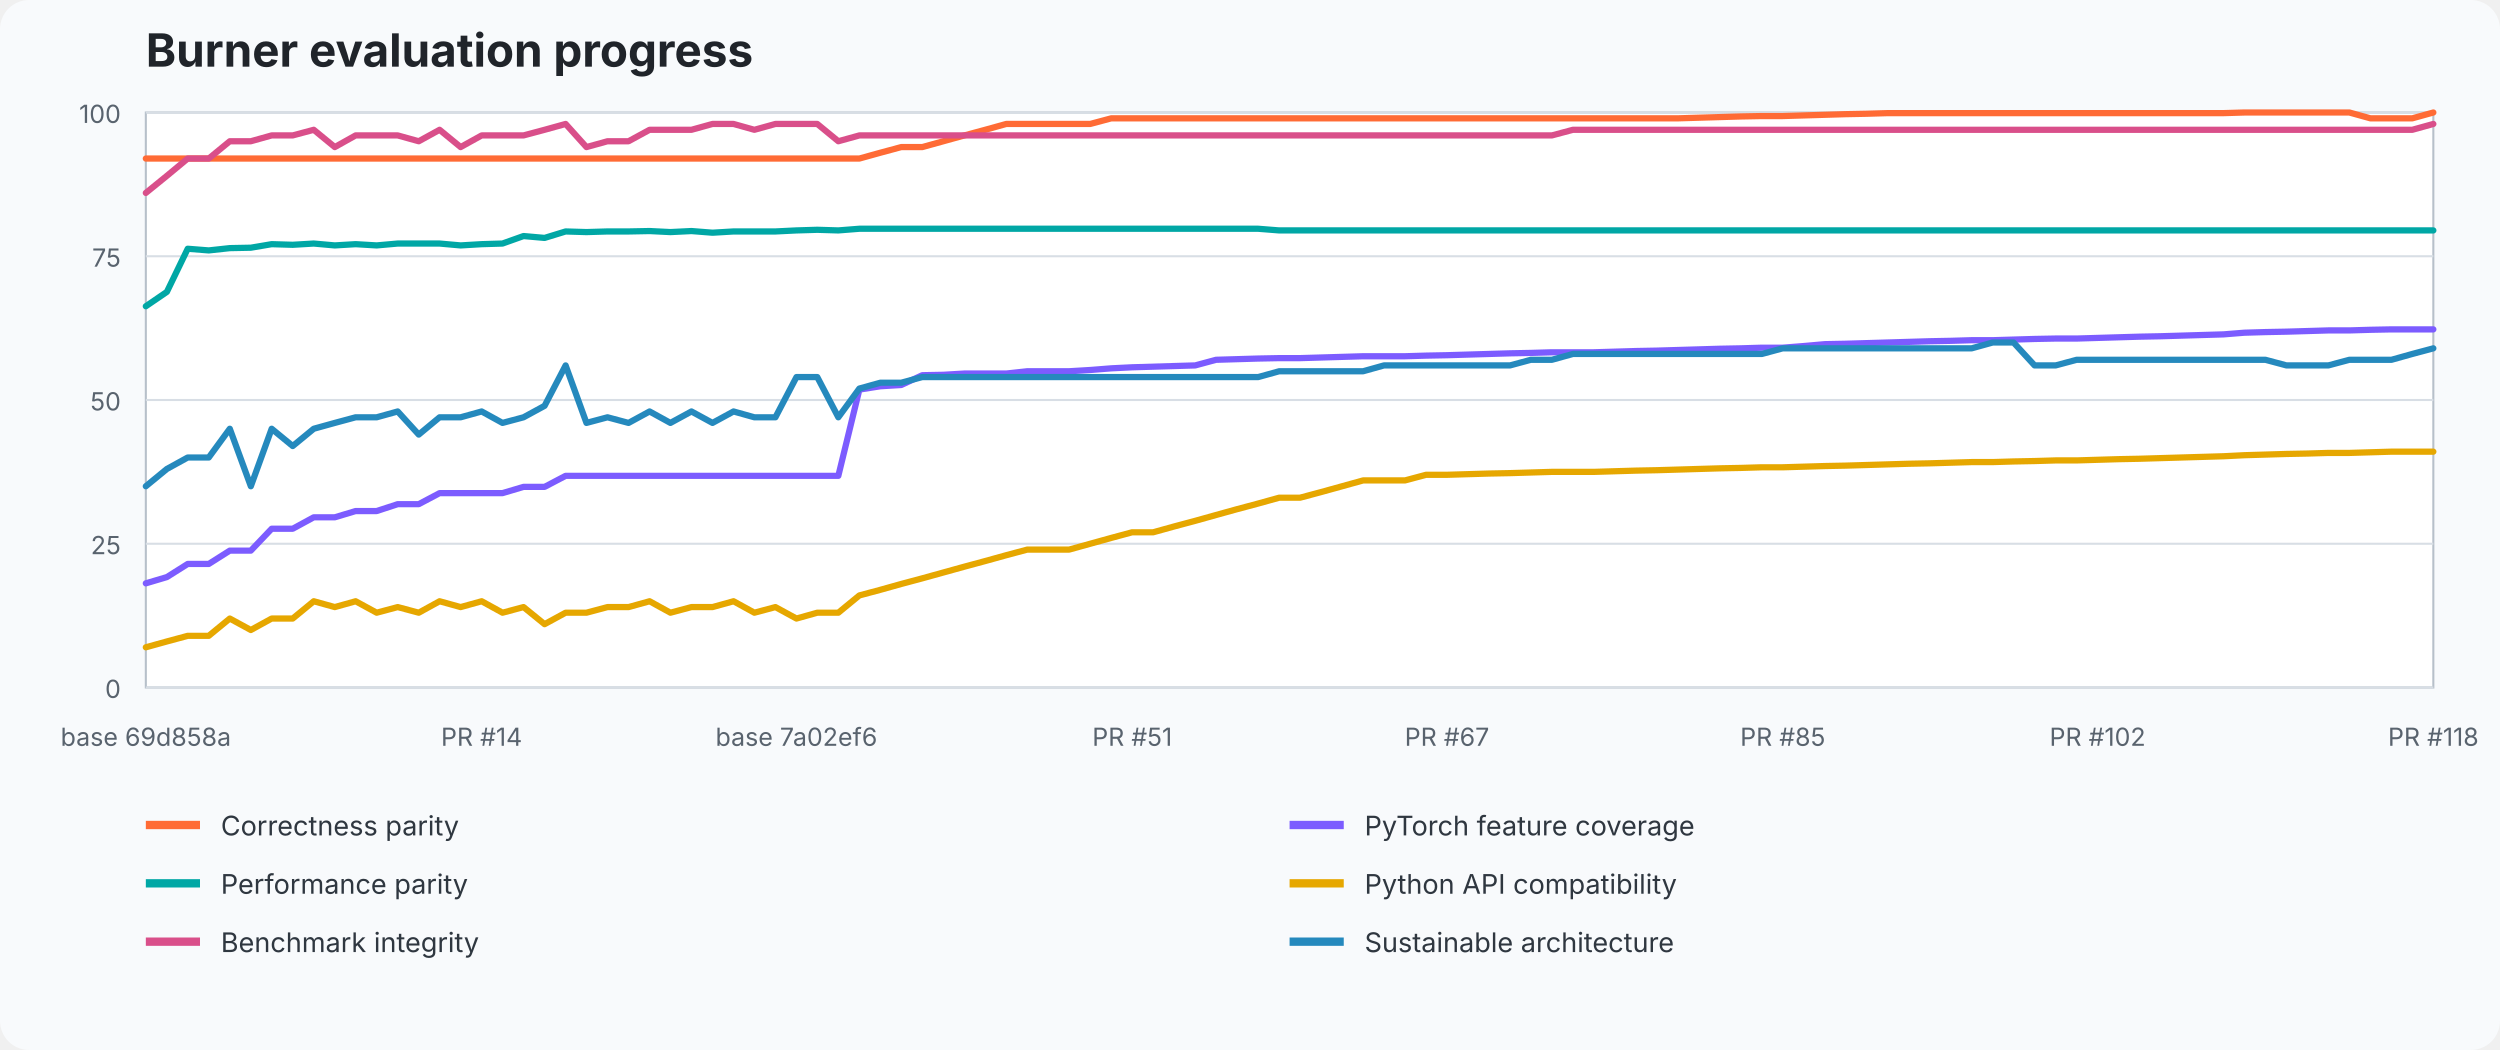
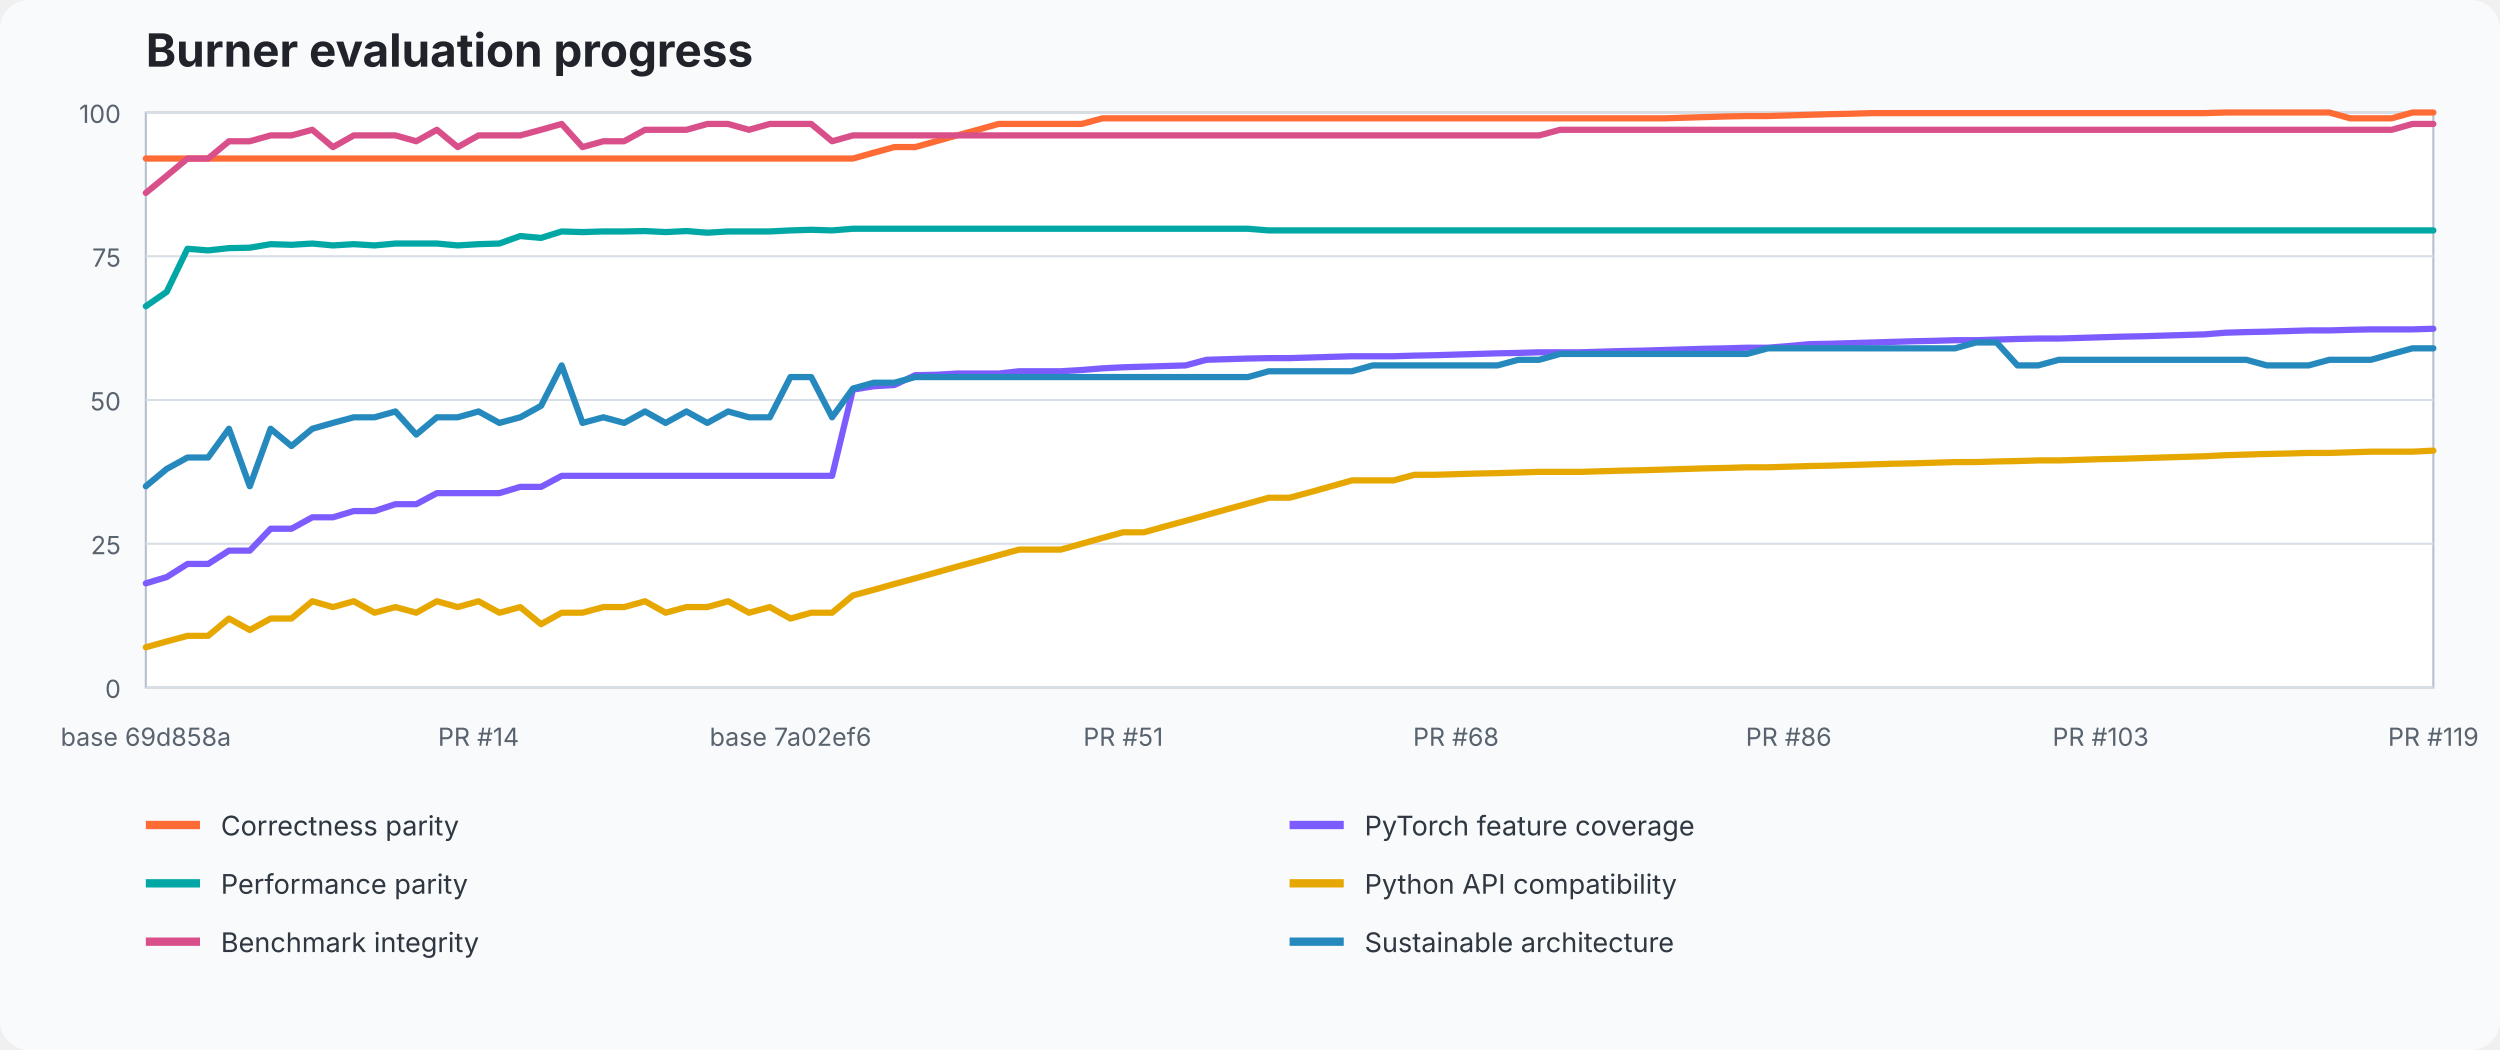
<svg xmlns="http://www.w3.org/2000/svg" width="1200" height="504" viewBox="0 0 1200 504" role="img" aria-labelledby="title desc">
  <style>text{font-family:ui-sans-serif,system-ui,-apple-system,BlinkMacSystemFont,"Segoe UI",sans-serif}.title{font-size:22px;font-weight:700;fill:#20242a}.axis{font-size:12px;fill:#59636e}.legend{font-size:13px;fill:#2f3740}.grid{stroke:#d8dee5;stroke-width:1}.plot{fill:#fff;stroke:#b7c0ca}</style>
  <rect width="100%" height="100%" fill="#f8fafc" rx="14" />
  <text x="70" y="32" class="title">Burner evaluation progress</text>
  <rect x="70" y="54" width="1098" height="276" class="plot" />
  <line x1="70" y1="330" x2="1168" y2="330" class="grid" />
  <text x="58" y="335" text-anchor="end" class="axis">0</text>
  <line x1="70" y1="261" x2="1168" y2="261" class="grid" />
  <text x="58" y="266" text-anchor="end" class="axis">25</text>
  <line x1="70" y1="192" x2="1168" y2="192" class="grid" />
  <text x="58" y="197" text-anchor="end" class="axis">50</text>
  <line x1="70" y1="123" x2="1168" y2="123" class="grid" />
  <text x="58" y="128" text-anchor="end" class="axis">75</text>
  <line x1="70" y1="54" x2="1168" y2="54" class="grid" />
  <text x="58" y="59" text-anchor="end" class="axis">100</text>
-   <polyline points="70.0,76.1 80.1,76.1 90.1,76.1 100.2,76.1 110.3,76.1 120.4,76.1 130.4,76.1 140.5,76.1 150.6,76.1 160.7,76.1 170.7,76.1 180.8,76.1 190.9,76.1 201.0,76.1 211.0,76.1 221.1,76.1 231.2,76.1 241.2,76.1 251.3,76.1 261.4,76.1 271.5,76.1 281.5,76.1 291.6,76.1 301.7,76.1 311.8,76.1 321.8,76.1 331.9,76.1 342.0,76.1 352.1,76.1 362.1,76.1 372.2,76.1 382.3,76.1 392.3,76.1 402.4,76.1 412.5,76.1 422.6,73.3 432.6,70.6 442.7,70.6 452.8,67.8 462.9,65.0 472.9,62.3 483.0,59.5 493.1,59.5 503.2,59.5 513.2,59.5 523.3,59.5 533.4,56.8 543.4,56.8 553.5,56.8 563.6,56.8 573.7,56.8 583.7,56.8 593.8,56.8 603.9,56.8 614.0,56.8 624.0,56.8 634.1,56.8 644.2,56.8 654.3,56.8 664.3,56.8 674.4,56.8 684.5,56.8 694.6,56.8 704.6,56.8 714.7,56.8 724.8,56.8 734.8,56.8 744.9,56.8 755.0,56.8 765.1,56.8 775.1,56.8 785.2,56.8 795.3,56.8 805.4,56.8 815.4,56.5 825.5,56.2 835.6,55.9 845.7,55.7 855.7,55.7 865.8,55.4 875.9,55.1 885.9,54.8 896.0,54.6 906.1,54.3 916.2,54.3 926.2,54.3 936.3,54.3 946.4,54.3 956.5,54.3 966.5,54.3 976.6,54.3 986.7,54.3 996.8,54.3 1006.8,54.3 1016.9,54.3 1027.0,54.3 1037.0,54.3 1047.1,54.3 1057.2,54.3 1067.3,54.3 1077.3,54.0 1087.4,54.0 1097.5,54.0 1107.6,54.0 1117.6,54.0 1127.7,54.0 1137.8,56.8 1147.9,56.8 1157.9,56.8 1168.0,54.0" fill="none" stroke="#ff6b35" stroke-width="3" stroke-linejoin="round" stroke-linecap="round" />
-   <polyline points="70.0,280.0 80.1,277.0 90.1,270.7 100.2,270.7 110.3,264.3 120.4,264.3 130.4,253.8 140.5,253.8 150.6,248.3 160.7,248.3 170.7,245.3 180.8,245.3 190.9,242.0 201.0,242.0 211.0,236.7 221.1,236.7 231.2,236.7 241.2,236.7 251.3,233.7 261.4,233.7 271.5,228.4 281.5,228.4 291.6,228.4 301.7,228.4 311.8,228.4 321.8,228.4 331.9,228.4 342.0,228.4 352.1,228.4 362.1,228.4 372.2,228.4 382.3,228.4 392.3,228.4 402.4,228.4 412.5,187.0 422.6,185.4 432.6,184.8 442.7,180.1 452.8,179.9 462.9,179.3 472.9,179.3 483.0,179.3 493.1,178.2 503.2,178.2 513.2,178.2 523.3,177.6 533.4,176.8 543.4,176.3 553.5,176.0 563.6,175.7 573.7,175.4 583.7,172.7 593.8,172.4 603.9,172.1 614.0,171.9 624.0,171.9 634.1,171.6 644.2,171.3 654.3,171.0 664.3,171.0 674.4,171.0 684.5,170.7 694.6,170.5 704.6,170.2 714.7,169.9 724.8,169.6 734.8,169.4 744.9,169.1 755.0,169.1 765.1,169.1 775.1,168.8 785.2,168.5 795.3,168.3 805.4,168.0 815.4,167.7 825.5,167.4 835.6,167.2 845.7,166.9 855.7,166.9 865.8,166.1 875.9,165.2 885.9,165.0 896.0,164.7 906.1,164.4 916.2,164.1 926.2,163.8 936.3,163.6 946.4,163.3 956.5,163.3 966.5,163.0 976.6,162.7 986.7,162.5 996.8,162.5 1006.8,162.2 1016.9,161.9 1027.0,161.6 1037.0,161.4 1047.1,161.1 1057.2,160.8 1067.3,160.5 1077.3,159.7 1087.4,159.4 1097.5,159.2 1107.6,158.9 1117.6,158.6 1127.7,158.6 1137.8,158.3 1147.9,158.1 1157.9,158.1 1168.0,158.1" fill="none" stroke="#7c5cff" stroke-width="3" stroke-linejoin="round" stroke-linecap="round" />
-   <polyline points="70.0,147.0 80.1,140.1 90.1,119.4 100.2,120.2 110.3,119.1 120.4,118.9 130.4,117.2 140.5,117.5 150.6,116.9 160.7,117.8 170.7,117.2 180.8,117.8 190.9,116.9 201.0,116.9 211.0,116.9 221.1,117.8 231.2,117.2 241.2,116.9 251.3,113.3 261.4,114.2 271.5,111.1 281.5,111.4 291.6,111.1 301.7,111.1 311.8,110.9 321.8,111.4 331.9,110.9 342.0,111.7 352.1,111.1 362.1,111.1 372.2,111.1 382.3,110.6 392.3,110.3 402.4,110.6 412.5,109.8 422.6,109.8 432.6,109.8 442.7,109.8 452.8,109.8 462.9,109.8 472.9,109.8 483.0,109.8 493.1,109.8 503.2,109.8 513.2,109.8 523.3,109.8 533.4,109.8 543.4,109.8 553.5,109.8 563.6,109.8 573.7,109.8 583.7,109.8 593.8,109.8 603.9,109.8 614.0,110.6 624.0,110.6 634.1,110.6 644.2,110.6 654.3,110.6 664.3,110.6 674.4,110.6 684.5,110.6 694.6,110.6 704.6,110.6 714.7,110.6 724.8,110.6 734.8,110.6 744.9,110.6 755.0,110.6 765.1,110.6 775.1,110.6 785.2,110.6 795.3,110.6 805.4,110.6 815.4,110.6 825.5,110.6 835.6,110.6 845.7,110.6 855.7,110.6 865.8,110.6 875.9,110.6 885.9,110.6 896.0,110.6 906.1,110.6 916.2,110.6 926.2,110.6 936.3,110.6 946.4,110.6 956.5,110.6 966.5,110.6 976.6,110.6 986.7,110.6 996.8,110.6 1006.8,110.6 1016.9,110.6 1027.0,110.6 1037.0,110.6 1047.1,110.6 1057.2,110.6 1067.3,110.6 1077.3,110.6 1087.4,110.6 1097.5,110.6 1107.6,110.6 1117.6,110.6 1127.7,110.6 1137.8,110.6 1147.9,110.6 1157.9,110.6 1168.0,110.6" fill="none" stroke="#00a7a5" stroke-width="3" stroke-linejoin="round" stroke-linecap="round" />
-   <polyline points="70.0,310.7 80.1,307.9 90.1,305.2 100.2,305.2 110.3,296.9 120.4,302.4 130.4,296.9 140.5,296.9 150.6,288.6 160.7,291.4 170.7,288.6 180.8,294.1 190.9,291.4 201.0,294.1 211.0,288.6 221.1,291.4 231.2,288.6 241.2,294.1 251.3,291.4 261.4,299.6 271.5,294.1 281.5,294.1 291.6,291.4 301.7,291.4 311.8,288.6 321.8,294.1 331.9,291.4 342.0,291.4 352.1,288.6 362.1,294.1 372.2,291.4 382.3,296.9 392.3,294.1 402.4,294.1 412.5,285.8 422.6,283.1 432.6,280.3 442.7,277.6 452.8,274.8 462.9,272.0 472.9,269.3 483.0,266.5 493.1,263.8 503.2,263.8 513.2,263.8 523.3,261.0 533.4,258.2 543.4,255.5 553.5,255.5 563.6,252.7 573.7,250.0 583.7,247.2 593.8,244.4 603.9,241.7 614.0,238.9 624.0,238.9 634.1,236.2 644.2,233.4 654.3,230.6 664.3,230.6 674.4,230.6 684.5,227.9 694.6,227.9 704.6,227.6 714.7,227.3 724.8,227.1 734.8,226.8 744.9,226.5 755.0,226.5 765.1,226.5 775.1,226.2 785.2,225.9 795.3,225.7 805.4,225.4 815.4,225.1 825.5,224.8 835.6,224.6 845.7,224.3 855.7,224.3 865.8,224.0 875.9,223.7 885.9,223.5 896.0,223.2 906.1,222.9 916.2,222.6 926.2,222.4 936.3,222.1 946.4,221.8 956.5,221.8 966.5,221.5 976.6,221.3 986.7,221.0 996.8,221.0 1006.8,220.7 1016.9,220.4 1027.0,220.2 1037.0,219.9 1047.1,219.6 1057.2,219.3 1067.3,219.0 1077.3,218.5 1087.4,218.2 1097.5,217.9 1107.6,217.7 1117.6,217.4 1127.7,217.4 1137.8,217.1 1147.9,216.8 1157.9,216.8 1168.0,216.8" fill="none" stroke="#e6a700" stroke-width="3" stroke-linejoin="round" stroke-linecap="round" />
-   <polyline points="70.0,92.6 80.1,84.4 90.1,76.1 100.2,76.1 110.3,67.8 120.4,67.8 130.4,65.0 140.5,65.0 150.6,62.3 160.7,70.6 170.7,65.0 180.8,65.0 190.9,65.0 201.0,67.8 211.0,62.3 221.1,70.6 231.2,65.0 241.2,65.0 251.3,65.0 261.4,62.3 271.5,59.5 281.5,70.6 291.6,67.8 301.7,67.8 311.8,62.3 321.8,62.3 331.9,62.3 342.0,59.5 352.1,59.5 362.1,62.3 372.2,59.5 382.3,59.5 392.3,59.5 402.4,67.8 412.5,65.0 422.6,65.0 432.6,65.0 442.7,65.0 452.8,65.0 462.9,65.0 472.9,65.0 483.0,65.0 493.1,65.0 503.2,65.0 513.2,65.0 523.3,65.0 533.4,65.0 543.4,65.0 553.5,65.0 563.6,65.0 573.7,65.0 583.7,65.0 593.8,65.0 603.9,65.0 614.0,65.0 624.0,65.0 634.1,65.0 644.2,65.0 654.3,65.0 664.3,65.0 674.4,65.0 684.5,65.0 694.6,65.0 704.6,65.0 714.7,65.0 724.8,65.0 734.8,65.0 744.9,65.0 755.0,62.3 765.1,62.3 775.1,62.3 785.2,62.3 795.3,62.3 805.4,62.3 815.4,62.3 825.5,62.3 835.6,62.3 845.7,62.3 855.7,62.3 865.8,62.3 875.9,62.3 885.9,62.3 896.0,62.3 906.1,62.3 916.2,62.3 926.2,62.3 936.3,62.3 946.4,62.3 956.5,62.3 966.5,62.3 976.6,62.3 986.7,62.3 996.8,62.3 1006.8,62.3 1016.9,62.3 1027.0,62.3 1037.0,62.3 1047.1,62.3 1057.2,62.3 1067.3,62.3 1077.3,62.3 1087.4,62.3 1097.5,62.3 1107.6,62.3 1117.6,62.3 1127.7,62.3 1137.8,62.3 1147.9,62.3 1157.9,62.3 1168.0,59.5" fill="none" stroke="#d94f8a" stroke-width="3" stroke-linejoin="round" stroke-linecap="round" />
-   <polyline points="70.0,233.4 80.1,225.1 90.1,219.6 100.2,219.6 110.3,205.8 120.4,233.4 130.4,205.8 140.5,214.1 150.6,205.8 160.7,203.0 170.7,200.3 180.8,200.3 190.9,197.5 201.0,208.6 211.0,200.3 221.1,200.3 231.2,197.5 241.2,203.0 251.3,200.3 261.4,194.8 271.5,175.4 281.5,203.0 291.6,200.3 301.7,203.0 311.8,197.5 321.8,203.0 331.9,197.5 342.0,203.0 352.1,197.5 362.1,200.3 372.2,200.3 382.3,181.0 392.3,181.0 402.4,200.3 412.5,186.5 422.6,183.7 432.6,183.7 442.7,181.0 452.8,181.0 462.9,181.0 472.9,181.0 483.0,181.0 493.1,181.0 503.2,181.0 513.2,181.0 523.3,181.0 533.4,181.0 543.4,181.0 553.5,181.0 563.6,181.0 573.7,181.0 583.7,181.0 593.8,181.0 603.9,181.0 614.0,178.2 624.0,178.2 634.1,178.2 644.2,178.2 654.3,178.2 664.3,175.4 674.4,175.4 684.5,175.4 694.6,175.4 704.6,175.4 714.7,175.4 724.8,175.4 734.8,172.7 744.9,172.7 755.0,169.9 765.1,169.9 775.1,169.9 785.2,169.9 795.3,169.9 805.4,169.9 815.4,169.9 825.5,169.9 835.6,169.9 845.7,169.9 855.7,167.2 865.8,167.2 875.9,167.2 885.9,167.2 896.0,167.2 906.1,167.2 916.2,167.2 926.2,167.2 936.3,167.2 946.4,167.2 956.5,164.4 966.5,164.4 976.6,175.4 986.7,175.4 996.8,172.7 1006.8,172.7 1016.9,172.7 1027.0,172.7 1037.0,172.7 1047.1,172.7 1057.2,172.7 1067.3,172.7 1077.3,172.7 1087.4,172.7 1097.5,175.4 1107.6,175.4 1117.6,175.4 1127.7,172.7 1137.8,172.7 1147.9,172.7 1157.9,169.9 1168.0,167.2" fill="none" stroke="#2589bd" stroke-width="3" stroke-linejoin="round" stroke-linecap="round" />
+   <polyline points="70.0,76.1 80.0,76.1 90.0,76.1 99.9,76.1 109.9,76.1 119.9,76.1 129.9,76.1 139.9,76.1 149.9,76.1 159.8,76.1 169.8,76.1 179.8,76.1 189.8,76.1 199.8,76.1 209.7,76.1 219.7,76.1 229.7,76.1 239.7,76.1 249.7,76.1 259.7,76.1 269.6,76.1 279.6,76.1 289.6,76.1 299.6,76.1 309.6,76.1 319.5,76.1 329.5,76.1 339.5,76.1 349.5,76.1 359.5,76.1 369.5,76.1 379.4,76.1 389.4,76.1 399.4,76.1 409.4,76.1 419.4,73.3 429.3,70.6 439.3,70.6 449.3,67.8 459.3,65.0 469.3,62.3 479.3,59.5 489.2,59.5 499.2,59.5 509.2,59.5 519.2,59.5 529.2,56.8 539.1,56.8 549.1,56.8 559.1,56.8 569.1,56.8 579.1,56.8 589.1,56.8 599.0,56.8 609.0,56.8 619.0,56.8 629.0,56.8 639.0,56.8 648.9,56.8 658.9,56.8 668.9,56.8 678.9,56.8 688.9,56.8 698.9,56.8 708.8,56.8 718.8,56.8 728.8,56.8 738.8,56.8 748.8,56.8 758.7,56.8 768.7,56.8 778.7,56.8 788.7,56.8 798.7,56.8 808.7,56.5 818.6,56.2 828.6,55.9 838.6,55.7 848.6,55.7 858.6,55.4 868.5,55.1 878.5,54.8 888.5,54.6 898.5,54.3 908.5,54.3 918.5,54.3 928.4,54.3 938.4,54.3 948.4,54.3 958.4,54.3 968.4,54.3 978.3,54.3 988.3,54.3 998.3,54.3 1008.3,54.3 1018.3,54.3 1028.3,54.3 1038.2,54.3 1048.2,54.3 1058.2,54.3 1068.2,54.0 1078.2,54.0 1088.1,54.0 1098.1,54.0 1108.1,54.0 1118.1,54.0 1128.1,56.8 1138.1,56.8 1148.0,56.8 1158.0,54.0 1168.0,54.0" fill="none" stroke="#ff6b35" stroke-width="3" stroke-linejoin="round" stroke-linecap="round" />
+   <polyline points="70.0,280.0 80.0,277.0 90.0,270.7 99.9,270.7 109.9,264.3 119.9,264.3 129.9,253.8 139.9,253.8 149.9,248.3 159.8,248.3 169.8,245.3 179.8,245.3 189.8,242.0 199.8,242.0 209.7,236.7 219.7,236.7 229.7,236.7 239.7,236.7 249.7,233.7 259.7,233.7 269.6,228.4 279.6,228.4 289.6,228.4 299.6,228.4 309.6,228.4 319.5,228.4 329.5,228.4 339.5,228.4 349.5,228.4 359.5,228.4 369.5,228.4 379.4,228.4 389.4,228.4 399.4,228.4 409.4,187.0 419.4,185.4 429.3,184.8 439.3,180.1 449.3,179.9 459.3,179.3 469.3,179.3 479.3,179.3 489.2,178.2 499.2,178.2 509.2,178.2 519.2,177.6 529.2,176.8 539.1,176.3 549.1,176.0 559.1,175.7 569.1,175.4 579.1,172.7 589.1,172.4 599.0,172.1 609.0,171.9 619.0,171.9 629.0,171.6 639.0,171.3 648.9,171.0 658.9,171.0 668.9,171.0 678.9,170.7 688.9,170.5 698.9,170.2 708.8,169.9 718.8,169.6 728.8,169.4 738.8,169.1 748.8,169.1 758.7,169.1 768.7,168.8 778.7,168.5 788.7,168.3 798.7,168.0 808.7,167.7 818.6,167.4 828.6,167.2 838.6,166.9 848.6,166.9 858.6,166.1 868.5,165.2 878.5,165.0 888.5,164.7 898.5,164.4 908.5,164.1 918.5,163.8 928.4,163.6 938.4,163.3 948.4,163.3 958.4,163.0 968.4,162.7 978.3,162.5 988.3,162.5 998.3,162.2 1008.3,161.9 1018.3,161.6 1028.3,161.4 1038.2,161.1 1048.2,160.8 1058.2,160.5 1068.2,159.7 1078.2,159.4 1088.1,159.2 1098.1,158.9 1108.1,158.6 1118.1,158.6 1128.1,158.3 1138.1,158.1 1148.0,158.1 1158.0,158.1 1168.0,157.8" fill="none" stroke="#7c5cff" stroke-width="3" stroke-linejoin="round" stroke-linecap="round" />
+   <polyline points="70.0,147.0 80.0,140.1 90.0,119.4 99.9,120.2 109.9,119.1 119.9,118.9 129.9,117.2 139.9,117.5 149.9,116.9 159.8,117.8 169.8,117.2 179.8,117.8 189.8,116.9 199.8,116.9 209.7,116.9 219.7,117.8 229.7,117.2 239.7,116.9 249.7,113.3 259.7,114.2 269.6,111.1 279.6,111.4 289.6,111.1 299.6,111.1 309.6,110.9 319.5,111.4 329.5,110.9 339.5,111.7 349.5,111.1 359.5,111.1 369.5,111.1 379.4,110.6 389.4,110.3 399.4,110.6 409.4,109.8 419.4,109.8 429.3,109.8 439.3,109.8 449.3,109.8 459.3,109.8 469.3,109.8 479.3,109.8 489.2,109.8 499.2,109.8 509.2,109.8 519.2,109.8 529.2,109.8 539.1,109.8 549.1,109.8 559.1,109.8 569.1,109.8 579.1,109.8 589.1,109.8 599.0,109.8 609.0,110.6 619.0,110.6 629.0,110.6 639.0,110.6 648.9,110.6 658.9,110.6 668.9,110.6 678.9,110.6 688.9,110.6 698.9,110.6 708.8,110.6 718.8,110.6 728.8,110.6 738.8,110.6 748.8,110.6 758.7,110.6 768.7,110.6 778.7,110.6 788.7,110.6 798.7,110.6 808.7,110.6 818.6,110.6 828.6,110.6 838.6,110.6 848.6,110.6 858.6,110.6 868.5,110.6 878.5,110.6 888.5,110.6 898.5,110.6 908.5,110.6 918.5,110.6 928.4,110.6 938.4,110.6 948.4,110.6 958.4,110.6 968.4,110.6 978.3,110.6 988.3,110.6 998.3,110.6 1008.3,110.6 1018.3,110.6 1028.3,110.6 1038.2,110.6 1048.2,110.6 1058.2,110.6 1068.2,110.6 1078.2,110.6 1088.1,110.6 1098.1,110.6 1108.1,110.6 1118.1,110.6 1128.1,110.6 1138.1,110.6 1148.0,110.6 1158.0,110.6 1168.0,110.6" fill="none" stroke="#00a7a5" stroke-width="3" stroke-linejoin="round" stroke-linecap="round" />
+   <polyline points="70.0,310.7 80.0,307.9 90.0,305.2 99.9,305.2 109.9,296.9 119.9,302.4 129.9,296.9 139.9,296.9 149.9,288.6 159.8,291.4 169.8,288.6 179.8,294.1 189.8,291.4 199.8,294.1 209.7,288.6 219.7,291.4 229.7,288.6 239.7,294.1 249.7,291.4 259.7,299.6 269.6,294.1 279.6,294.1 289.6,291.4 299.6,291.4 309.6,288.6 319.5,294.1 329.5,291.4 339.5,291.4 349.5,288.6 359.5,294.1 369.5,291.4 379.4,296.9 389.4,294.1 399.4,294.1 409.4,285.8 419.4,283.1 429.3,280.3 439.3,277.6 449.3,274.8 459.3,272.0 469.3,269.3 479.3,266.5 489.2,263.8 499.2,263.8 509.2,263.8 519.2,261.0 529.2,258.2 539.1,255.5 549.1,255.5 559.1,252.7 569.1,250.0 579.1,247.2 589.1,244.4 599.0,241.7 609.0,238.9 619.0,238.9 629.0,236.2 639.0,233.4 648.9,230.6 658.9,230.6 668.9,230.6 678.9,227.9 688.9,227.9 698.9,227.6 708.8,227.3 718.8,227.1 728.8,226.8 738.8,226.5 748.8,226.5 758.7,226.5 768.7,226.2 778.7,225.9 788.7,225.7 798.7,225.4 808.7,225.1 818.6,224.8 828.6,224.6 838.6,224.3 848.6,224.3 858.6,224.0 868.5,223.7 878.5,223.5 888.5,223.2 898.5,222.9 908.5,222.6 918.5,222.4 928.4,222.1 938.4,221.8 948.4,221.8 958.4,221.5 968.4,221.3 978.3,221.0 988.3,221.0 998.3,220.7 1008.3,220.4 1018.3,220.2 1028.3,219.9 1038.2,219.6 1048.2,219.3 1058.2,219.0 1068.2,218.5 1078.2,218.2 1088.1,217.9 1098.1,217.7 1108.1,217.4 1118.1,217.4 1128.1,217.1 1138.1,216.8 1148.0,216.8 1158.0,216.8 1168.0,216.3" fill="none" stroke="#e6a700" stroke-width="3" stroke-linejoin="round" stroke-linecap="round" />
+   <polyline points="70.0,92.6 80.0,84.4 90.0,76.1 99.9,76.1 109.9,67.8 119.9,67.8 129.9,65.0 139.9,65.0 149.9,62.3 159.8,70.6 169.8,65.0 179.8,65.0 189.8,65.0 199.8,67.8 209.7,62.3 219.7,70.6 229.7,65.0 239.7,65.0 249.7,65.0 259.7,62.3 269.6,59.5 279.6,70.6 289.6,67.8 299.6,67.8 309.6,62.3 319.5,62.3 329.5,62.3 339.5,59.5 349.5,59.5 359.5,62.3 369.5,59.5 379.4,59.5 389.4,59.5 399.4,67.8 409.4,65.0 419.4,65.0 429.3,65.0 439.3,65.0 449.3,65.0 459.3,65.0 469.3,65.0 479.3,65.0 489.2,65.0 499.2,65.0 509.2,65.0 519.2,65.0 529.2,65.0 539.1,65.0 549.1,65.0 559.1,65.0 569.1,65.0 579.1,65.0 589.1,65.0 599.0,65.0 609.0,65.0 619.0,65.0 629.0,65.0 639.0,65.0 648.9,65.0 658.9,65.0 668.9,65.0 678.9,65.0 688.9,65.0 698.9,65.0 708.8,65.0 718.8,65.0 728.8,65.0 738.8,65.0 748.8,62.3 758.7,62.3 768.7,62.3 778.7,62.3 788.7,62.3 798.7,62.3 808.7,62.3 818.6,62.3 828.6,62.3 838.6,62.3 848.6,62.3 858.6,62.3 868.5,62.3 878.5,62.3 888.5,62.3 898.5,62.3 908.5,62.3 918.5,62.3 928.4,62.3 938.4,62.3 948.4,62.3 958.4,62.3 968.4,62.3 978.3,62.3 988.3,62.3 998.3,62.3 1008.3,62.3 1018.3,62.3 1028.3,62.3 1038.2,62.3 1048.2,62.3 1058.2,62.3 1068.2,62.3 1078.2,62.3 1088.1,62.3 1098.1,62.3 1108.1,62.3 1118.1,62.3 1128.1,62.3 1138.1,62.3 1148.0,62.3 1158.0,59.5 1168.0,59.5" fill="none" stroke="#d94f8a" stroke-width="3" stroke-linejoin="round" stroke-linecap="round" />
+   <polyline points="70.0,233.4 80.0,225.1 90.0,219.6 99.9,219.6 109.9,205.8 119.9,233.4 129.9,205.8 139.9,214.1 149.9,205.8 159.8,203.0 169.8,200.3 179.8,200.3 189.8,197.5 199.8,208.6 209.7,200.3 219.7,200.3 229.7,197.5 239.7,203.0 249.7,200.3 259.7,194.8 269.6,175.4 279.6,203.0 289.6,200.3 299.6,203.0 309.6,197.5 319.5,203.0 329.5,197.5 339.5,203.0 349.5,197.5 359.5,200.3 369.5,200.3 379.4,181.0 389.4,181.0 399.4,200.3 409.4,186.5 419.4,183.7 429.3,183.7 439.3,181.0 449.3,181.0 459.3,181.0 469.3,181.0 479.3,181.0 489.2,181.0 499.2,181.0 509.2,181.0 519.2,181.0 529.2,181.0 539.1,181.0 549.1,181.0 559.1,181.0 569.1,181.0 579.1,181.0 589.1,181.0 599.0,181.0 609.0,178.2 619.0,178.2 629.0,178.2 639.0,178.2 648.9,178.2 658.9,175.4 668.9,175.4 678.9,175.4 688.9,175.4 698.9,175.4 708.8,175.4 718.8,175.4 728.8,172.7 738.8,172.7 748.8,169.9 758.7,169.9 768.7,169.9 778.7,169.9 788.7,169.9 798.7,169.9 808.7,169.9 818.6,169.9 828.6,169.9 838.6,169.9 848.6,167.2 858.6,167.2 868.5,167.2 878.5,167.2 888.5,167.2 898.5,167.2 908.5,167.2 918.5,167.2 928.4,167.2 938.4,167.2 948.4,164.4 958.4,164.4 968.4,175.4 978.3,175.4 988.3,172.7 998.3,172.7 1008.3,172.7 1018.3,172.7 1028.3,172.7 1038.2,172.7 1048.2,172.7 1058.2,172.7 1068.2,172.7 1078.2,172.7 1088.1,175.4 1098.1,175.4 1108.1,175.4 1118.1,172.7 1128.1,172.7 1138.1,172.7 1148.0,169.9 1158.0,167.2 1168.0,167.2" fill="none" stroke="#2589bd" stroke-width="3" stroke-linejoin="round" stroke-linecap="round" />
  <text x="70" y="358" text-anchor="middle" class="axis">base 69d858a</text>
-   <text x="231.174" y="358" text-anchor="middle" class="axis">PR #14</text>
-   <text x="382.275" y="358" text-anchor="middle" class="axis">base 7a02ef6</text>
-   <text x="543.45" y="358" text-anchor="middle" class="axis">PR #51</text>
-   <text x="694.55" y="358" text-anchor="middle" class="axis">PR #67</text>
-   <text x="855.725" y="358" text-anchor="middle" class="axis">PR #85</text>
-   <text x="1006.826" y="358" text-anchor="middle" class="axis">PR #102</text>
-   <text x="1168" y="358" text-anchor="middle" class="axis">PR #118</text>
+   <text x="229.709" y="358" text-anchor="middle" class="axis">PR #14</text>
+   <text x="379.436" y="358" text-anchor="middle" class="axis">base 7a02ef6</text>
+   <text x="539.145" y="358" text-anchor="middle" class="axis">PR #51</text>
+   <text x="698.855" y="358" text-anchor="middle" class="axis">PR #68</text>
+   <text x="858.564" y="358" text-anchor="middle" class="axis">PR #86</text>
+   <text x="1008.291" y="358" text-anchor="middle" class="axis">PR #103</text>
+   <text x="1168" y="358" text-anchor="middle" class="axis">PR #119</text>
  <line x1="70" y1="396" x2="96" y2="396" stroke="#ff6b35" stroke-width="4" />
  <text x="106" y="401" class="legend">Correctness parity</text>
  <line x1="619" y1="396" x2="645" y2="396" stroke="#7c5cff" stroke-width="4" />
  <text x="655" y="401" class="legend">PyTorch feature coverage</text>
  <line x1="70" y1="424" x2="96" y2="424" stroke="#00a7a5" stroke-width="4" />
  <text x="106" y="429" class="legend">Performance parity</text>
  <line x1="619" y1="424" x2="645" y2="424" stroke="#e6a700" stroke-width="4" />
  <text x="655" y="429" class="legend">Python API compatibility</text>
  <line x1="70" y1="452" x2="96" y2="452" stroke="#d94f8a" stroke-width="4" />
  <text x="106" y="457" class="legend">Benchmark integrity</text>
  <line x1="619" y1="452" x2="645" y2="452" stroke="#2589bd" stroke-width="4" />
  <text x="655" y="457" class="legend">Sustainable architecture</text>
</svg>
